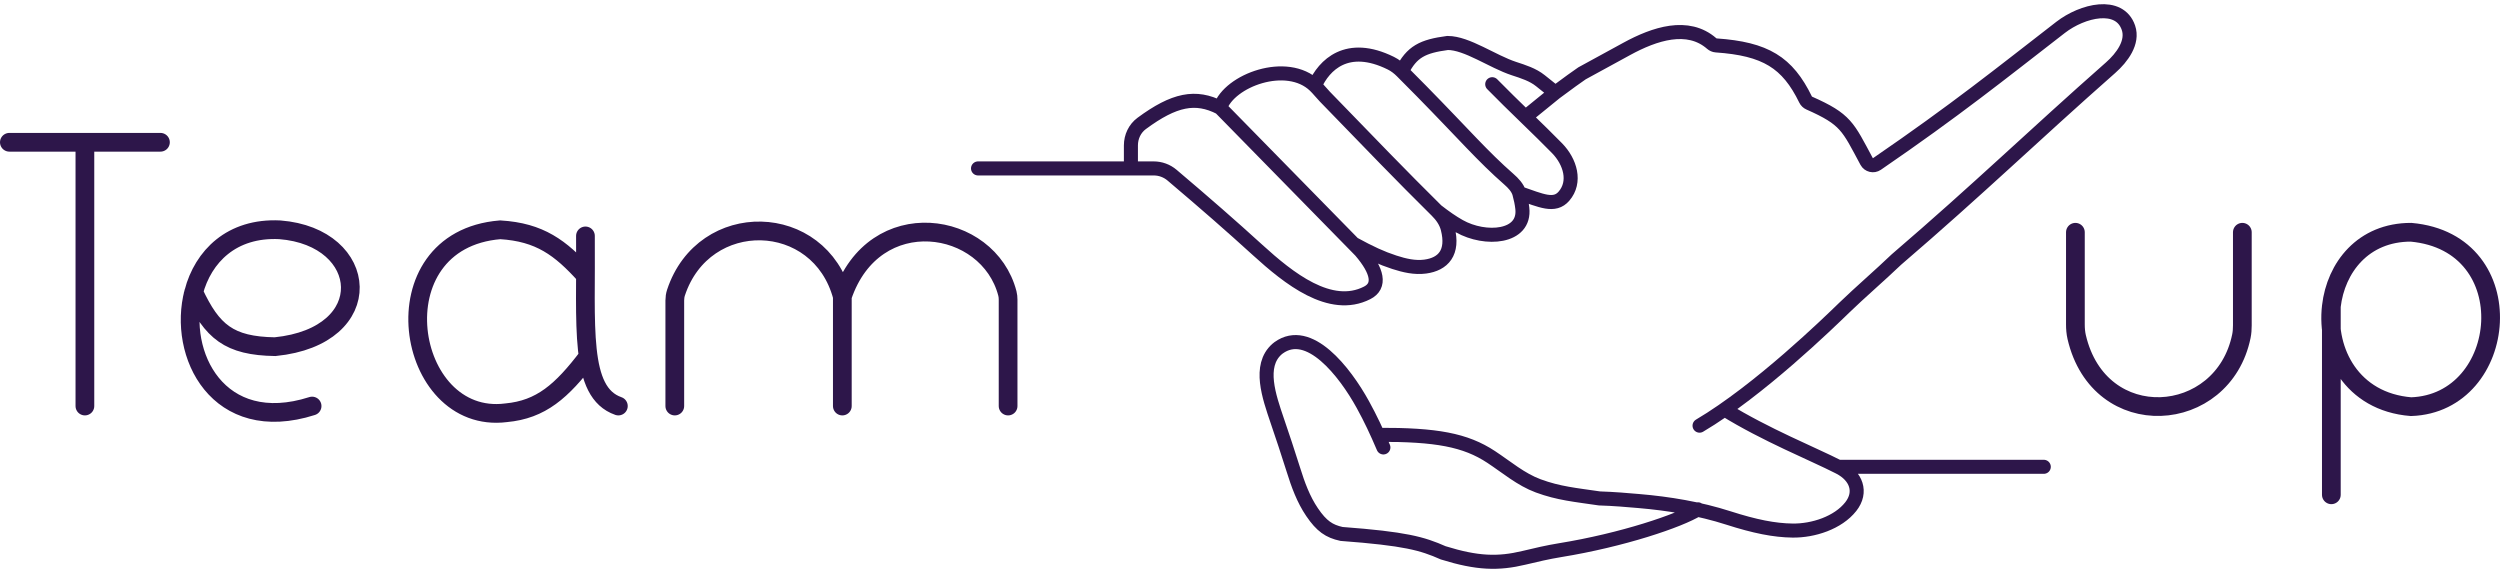
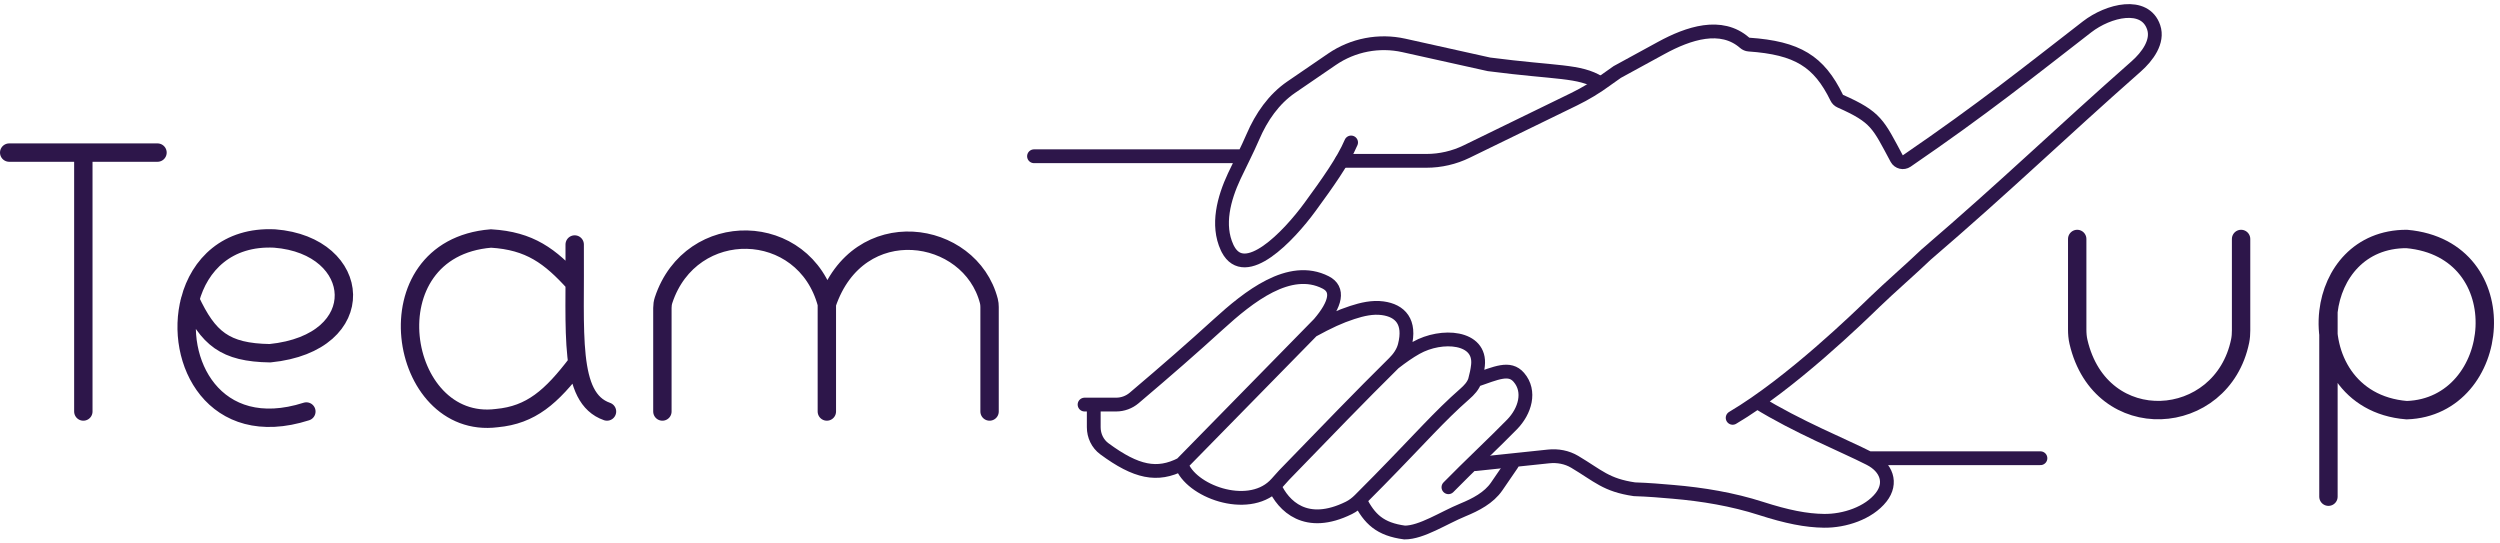
- <svg xmlns="http://www.w3.org/2000/svg" width="267" height="61" viewBox="0 0 267 61" fill="none">
-   <path d="M147.159 46.44C153.395 46.413 156.501 46.986 159.258 48.804C160.907 49.891 162.432 51.208 164.285 51.892C166.47 52.698 168.225 52.849 170.818 53.231C172.416 53.282 173.759 53.403 175.011 53.51C178.254 53.786 181.497 54.325 184.596 55.32C187.421 56.227 189.501 56.641 191.454 56.665C193.657 56.693 196.299 55.839 197.662 54.108V54.108C198.896 52.541 198.238 50.839 196.466 49.924C196.421 49.901 196.377 49.878 196.331 49.855M184.185 43.732C188.522 46.427 193.698 48.507 196.331 49.855M181.512 45.461C187.888 41.692 195.343 34.434 196.97 32.856C198.598 31.279 200.832 29.352 202.538 27.717C211.468 20.051 217.02 14.628 225.415 7.227C226.644 6.143 227.846 4.516 227.318 2.966V2.966C226.363 0.162 222.412 1.112 220.069 2.925C213.66 7.887 208.824 11.781 200.454 17.515C200.084 17.768 199.573 17.646 199.36 17.252C197.339 13.491 197.167 12.752 193.225 11.007C193.056 10.932 192.917 10.798 192.836 10.632C190.9 6.665 188.566 5.217 183.278 4.85C183.114 4.839 182.936 4.759 182.812 4.651V4.651C180.263 2.423 176.714 3.596 173.743 5.219L168.959 7.832L167.854 8.612L166.111 9.894M162.915 12.491L166.111 9.894M104.453 17.988H120.781M196.331 49.855H218.276M147.747 47.786C147.024 46.088 146.379 44.711 145.549 43.203C143.615 39.694 139.798 34.8 136.553 37.149C136.491 37.194 136.432 37.241 136.375 37.292C134.367 39.077 135.545 42.369 136.404 44.915C136.989 46.651 137.529 48.224 138.136 50.173C138.628 51.754 139.2 53.328 140.13 54.698C141.146 56.196 141.956 56.737 143.272 57.025C150.088 57.537 151.874 58.043 154.139 59.044C157.777 60.175 160.002 60.236 162.761 59.575C164.036 59.269 165.314 58.969 166.607 58.759C173.263 57.678 179.371 55.618 181.337 54.394M130.312 11.503L145.306 26.799C147.157 28.956 147.462 30.539 146.017 31.276C142.074 33.289 137.611 29.7 134.337 26.721C131.442 24.087 128.808 21.785 125.175 18.707C124.628 18.244 123.933 17.988 123.216 17.988H120.781M130.312 11.503C127.693 10.165 125.419 10.609 121.931 13.183C121.192 13.729 120.781 14.607 120.781 15.526V17.988M130.312 11.503C131.276 8.584 137.444 6.29 140.424 9.152M153.442 22.508V22.508C153.978 23.038 154.424 23.667 154.612 24.398C155.28 26.993 154.119 28.213 152.219 28.47C151.107 28.621 149.983 28.357 148.915 28.01C147.535 27.561 146.351 27.012 144.55 26.028M153.442 22.508C149.611 18.721 146.49 15.472 141.504 10.33C141.134 9.948 140.808 9.521 140.424 9.152V9.152M153.442 22.508C154.325 23.193 155.076 23.718 155.857 24.158C158.632 25.722 162.941 25.411 162.583 22.245C162.527 21.743 162.416 21.198 162.256 20.619M162.256 20.619V20.619C162.069 20.028 161.621 19.558 161.155 19.149C158.351 16.692 156.41 14.41 151.815 9.729C151.172 9.075 150.478 8.374 149.722 7.619M162.256 20.619C164.601 21.428 166.016 22.13 167.034 20.947C168.344 19.424 167.701 17.273 166.299 15.834C164.433 13.917 161.546 11.22 159.37 8.994M140.424 9.152C141.401 6.952 143.869 4.439 148.544 6.75C148.984 6.967 149.376 7.272 149.722 7.619V7.619M166.111 9.894L164.51 8.615C163.703 7.97 162.683 7.65 161.701 7.329C159.385 6.572 156.679 4.589 154.604 4.589C151.934 4.946 150.778 5.519 149.722 7.619" stroke="#2D164A" stroke-width="1.5" stroke-linecap="round" />
-   <path d="M1 15.195H9.067M17.135 15.195H9.067M9.067 15.195V41.012V43.365M33.332 43.365C23.307 46.569 18.929 37.834 20.685 31.208M20.685 31.208C21.694 27.402 24.728 24.291 29.879 24.542C39.531 25.295 40.492 35.907 29.377 37.025C24.46 36.945 22.654 35.428 20.685 31.208ZM62.526 25.195C62.619 34.795 61.796 41.891 66.041 43.365M62.526 29.405C59.855 26.452 57.648 24.798 53.422 24.542C40.04 25.642 43.245 45.46 54.05 44.084C57.781 43.74 59.996 41.786 62.818 38.071M72.068 43.365V32.097C72.068 31.811 72.108 31.521 72.197 31.25C75.175 22.254 87.53 22.552 89.961 31.666M89.961 31.666V43.365M89.961 31.666C93.357 21.614 105.561 23.504 107.589 31.345C107.643 31.556 107.665 31.776 107.665 31.994V43.365" stroke="#2D164A" stroke-width="2" stroke-linecap="round" />
-   <path d="M221.652 24.805V34.653C221.652 35.102 221.688 35.557 221.789 35.995C224.197 46.377 237.431 45.443 239.381 35.897C239.457 35.523 239.482 35.136 239.482 34.755V24.805M248.988 32.713C249.471 28.566 252.385 24.797 257.5 24.805C269.65 25.901 267.986 43.082 257.5 43.432C251.144 42.92 248.427 37.529 248.988 32.713ZM248.988 32.713V52.844" stroke="#2D164A" stroke-width="2" stroke-linecap="round" />
+ <svg xmlns="http://www.w3.org/2000/svg" width="272" height="59" viewBox="0 0 272 59" fill="none">
+   <path d="M191.185 43.732C195.522 46.427 200.698 48.507 203.331 49.855M188.512 45.461C194.888 41.692 202.343 34.434 203.97 32.856C205.598 31.279 207.832 29.352 209.538 27.717C218.468 20.051 224.02 14.628 232.415 7.227C233.644 6.143 234.846 4.516 234.318 2.966V2.966C233.363 0.162 229.412 1.112 227.069 2.925C220.66 7.887 215.824 11.781 207.454 17.515C207.084 17.768 206.573 17.646 206.36 17.252C204.339 13.491 204.167 12.752 200.225 11.007C200.056 10.932 199.917 10.798 199.836 10.632C197.9 6.665 195.566 5.217 190.278 4.85C190.114 4.839 189.936 4.759 189.812 4.651V4.651C187.263 2.423 183.714 3.596 180.743 5.219L175.959 7.832L174.854 8.612L174.772 8.673C173.667 9.485 172.491 10.196 171.258 10.797L159.573 16.49C158.209 17.154 156.711 17.5 155.193 17.5H146M203.331 49.855C203.376 49.878 203.421 49.901 203.466 49.924C205.238 50.839 205.896 52.541 204.662 54.108V54.108C203.299 55.839 200.657 56.693 198.454 56.665C196.501 56.641 194.421 56.227 191.596 55.32C188.497 54.325 185.254 53.786 182.011 53.51C180.759 53.403 179.416 53.282 177.818 53.231C174.73 52.776 173.898 51.777 171.33 50.247C170.476 49.739 169.472 49.556 168.484 49.66L160.5 50.5M203.331 49.855H222" stroke="#2D164A" stroke-width="1.5" stroke-linecap="round" />
+   <path d="M147 15.5C146.127 17.55 144.399 19.957 142.536 22.509C140.173 25.745 135.454 30.651 133.593 27.102C133.562 27.043 133.532 26.981 133.503 26.919C132.38 24.478 133.151 21.601 134.287 19.166C134.632 18.427 134.984 17.719 135.334 17M174 9C171.843 7.657 169.38 7.958 162 7L152.735 4.941C150.034 4.341 147.204 4.887 144.919 6.45L140.49 9.481C138.582 10.786 137.24 12.738 136.326 14.862C136.003 15.611 135.67 16.31 135.334 17M128.531 50.504L143.525 35.208C145.376 33.05 145.681 31.468 144.236 30.73C140.293 28.717 135.83 32.306 132.556 35.286C129.661 37.919 127.027 40.222 123.395 43.3C122.848 43.763 122.152 44.018 121.435 44.018H120.773H119M128.531 50.504C125.912 51.842 123.639 51.398 120.15 48.823C119.411 48.278 119 47.4 119 46.481V44.018M128.531 50.504C129.495 53.422 135.664 55.716 138.643 52.855M151.661 39.499V39.499C152.197 38.969 152.644 38.339 152.832 37.609C153.5 35.014 152.338 33.794 150.438 33.537C149.326 33.386 148.202 33.65 147.135 33.997C145.754 34.446 144.57 34.995 142.769 35.978M151.661 39.499C147.83 43.286 144.709 46.534 139.723 51.676C139.353 52.059 139.027 52.486 138.643 52.855V52.855M151.661 39.499C152.544 38.814 153.295 38.289 154.076 37.849C156.851 36.285 161.16 36.596 160.802 39.761C160.746 40.264 160.635 40.808 160.475 41.387M160.475 41.387V41.387C160.288 41.979 159.84 42.449 159.374 42.857C156.57 45.315 154.629 47.597 150.034 52.278C149.391 52.932 148.697 53.633 147.942 54.388M160.475 41.387C162.82 40.579 164.235 39.877 165.253 41.06C166.563 42.583 165.92 44.734 164.518 46.173C162.652 48.09 159.765 50.787 157.589 53.013M119 44.018H118M138.643 52.855C139.621 55.055 142.088 57.568 146.763 55.257C147.203 55.04 147.595 54.734 147.942 54.388V54.388M164.5 50.504L162.839 52.928C161.99 54.167 160.556 54.906 159.167 55.478C157.034 56.355 154.676 57.938 152.823 57.938C150.153 57.581 148.997 56.488 147.942 54.388M135.334 17H112.5" stroke="#2D164A" stroke-width="1.5" stroke-linecap="round" />
+   <path d="M1 16.602H9.067M17.135 16.602H9.067M9.067 16.602V42.419V44.772M33.332 44.772C23.307 47.975 18.929 39.24 20.685 32.615M20.685 32.615C21.694 28.808 24.728 25.698 29.879 25.948C39.531 26.701 40.492 37.313 29.377 38.432C24.46 38.351 22.654 36.834 20.685 32.615ZM62.526 26.602C62.619 36.202 61.796 43.297 66.041 44.772M62.526 30.811C59.855 27.858 57.648 26.204 53.422 25.948C40.04 27.048 43.245 46.866 54.05 45.49C57.781 45.146 59.996 43.193 62.818 39.477M72.068 44.772V33.503C72.068 33.217 72.108 32.928 72.197 32.656C75.175 23.66 87.53 23.959 89.961 33.072M89.961 33.072V44.772M89.961 33.072C93.357 23.02 105.561 24.91 107.589 32.751C107.643 32.962 107.665 33.182 107.665 33.4V44.772" stroke="#2D164A" stroke-width="2" stroke-linecap="round" />
+   <path d="M226 26V35.849C226 36.297 226.035 36.753 226.137 37.19C228.545 47.572 241.779 46.638 243.729 37.092C243.805 36.718 243.83 36.331 243.83 35.95V26M253.335 33.908C253.819 29.762 256.733 25.992 261.848 26C273.998 27.096 272.333 44.277 261.848 44.627C255.492 44.115 252.774 38.724 253.335 33.908ZM253.335 33.908V54.039" stroke="#2D164A" stroke-width="2" stroke-linecap="round" />
</svg>
